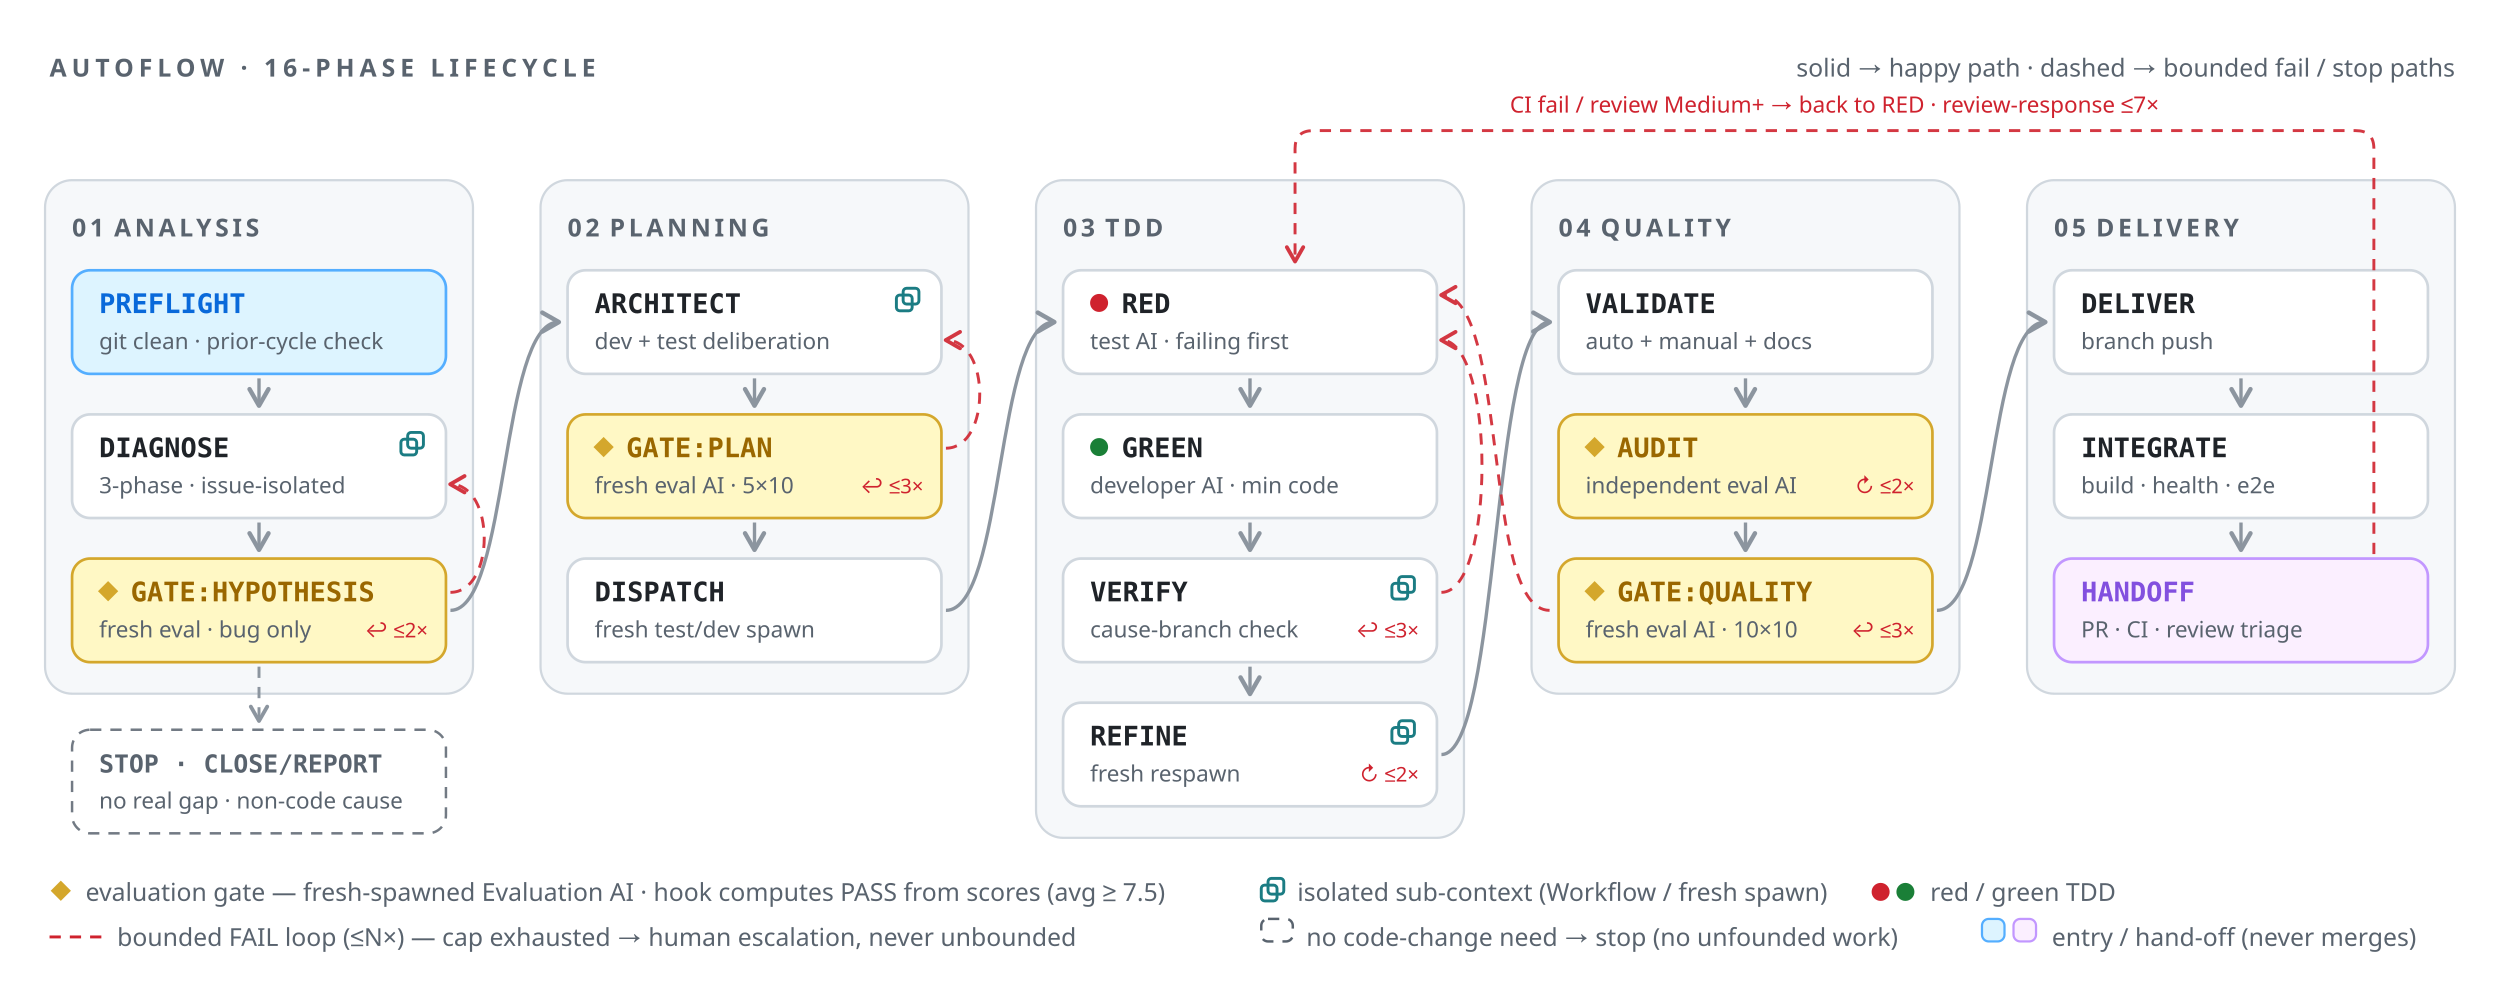
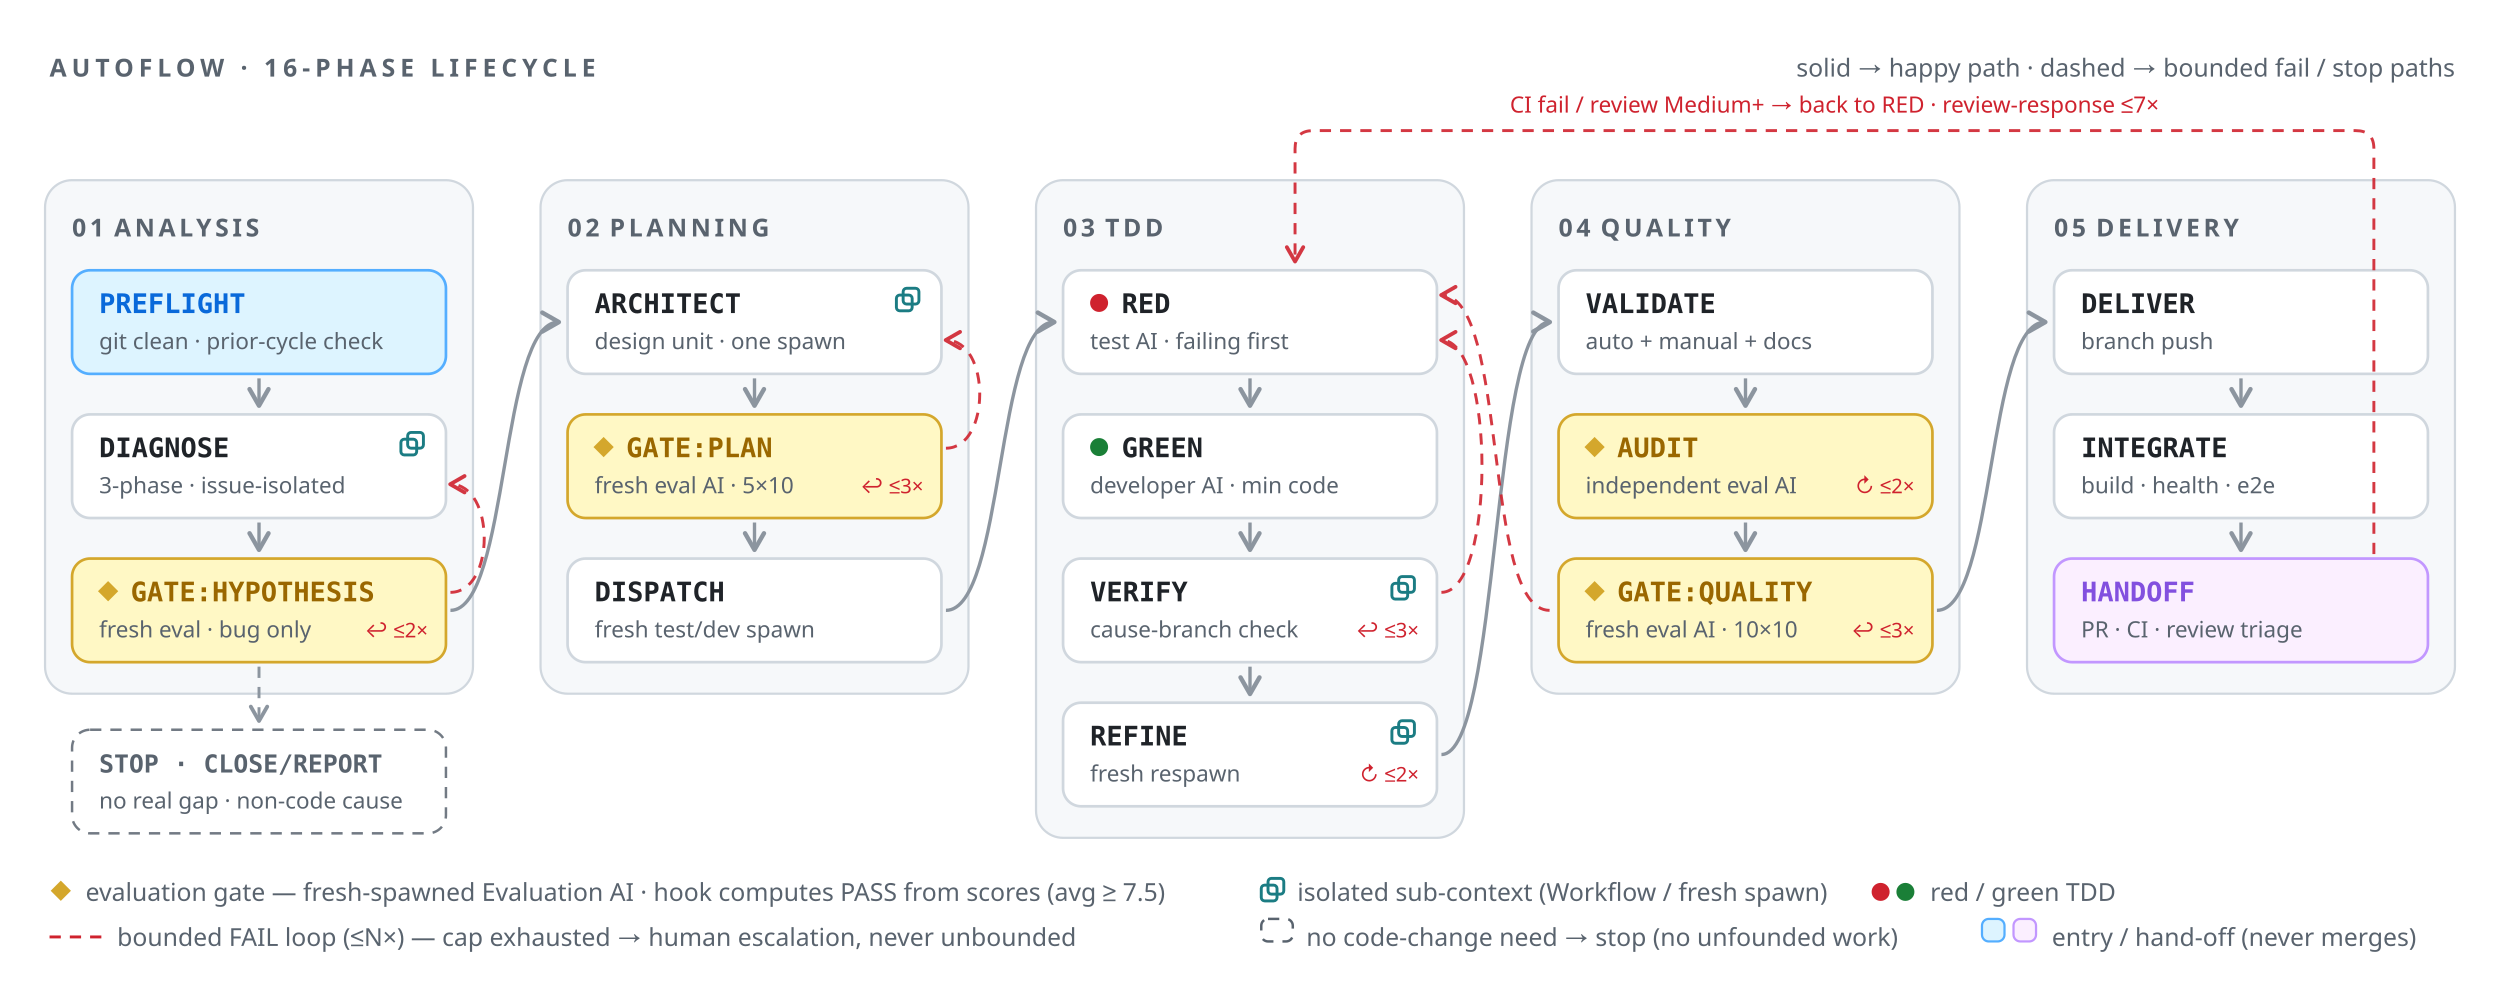
<svg xmlns="http://www.w3.org/2000/svg" width="1110" height="440" viewBox="0 0 1110 440" role="img" aria-label="AutoFlow 16-phase lifecycle with bounded fail loops and isolated sub-contexts">
  <defs>
    <marker id="arr" viewBox="0 0 8 8" refX="6.5" refY="4" markerWidth="7" markerHeight="7" orient="auto">
      <path d="M1,0.8 L6.6,4 L1,7.2" fill="none" stroke="#8c959f" stroke-width="1.5" stroke-linecap="round" stroke-linejoin="round" />
    </marker>
    <marker id="arrf" viewBox="0 0 8 8" refX="6.5" refY="4" markerWidth="7" markerHeight="7" orient="auto">
      <path d="M1,0.8 L6.6,4 L1,7.2" fill="none" stroke="#cf222e" stroke-width="1.5" stroke-linecap="round" stroke-linejoin="round" />
    </marker>
  </defs>
  <rect width="1110" height="440" fill="#ffffff" />
  <text x="22" y="34" font-family="-apple-system,BlinkMacSystemFont,'Segoe UI','Noto Sans',Helvetica,Arial,sans-serif" font-size="11" font-weight="700" letter-spacing="2.2" fill="#59636e">AUTOFLOW · 16-PHASE LIFECYCLE</text>
  <text x="1090" y="34" text-anchor="end" font-family="-apple-system,BlinkMacSystemFont,'Segoe UI','Noto Sans',Helvetica,Arial,sans-serif" font-size="11" fill="#59636e">solid → happy path · dashed → bounded fail / stop paths</text>
  <rect x="20" y="80" width="190" height="228" rx="12" fill="#f6f8fa" stroke="#d0d7de" />
  <text x="32" y="105" font-family="-apple-system,BlinkMacSystemFont,'Segoe UI','Noto Sans',Helvetica,Arial,sans-serif" font-size="11" font-weight="700" letter-spacing="1.6" fill="#59636e">
    <tspan opacity="0.55">01</tspan>  ANALYSIS</text>
  <rect x="32" y="120" width="166" height="46" rx="8" fill="#ddf4ff" stroke="#54aeff" stroke-width="1.2" />
  <text x="44" y="139" font-family="ui-monospace,'SF Mono','Cascadia Mono','Roboto Mono',Menlo,monospace" font-size="12" font-weight="600" fill="#0969da">PREFLIGHT</text>
  <text x="44" y="155" font-family="-apple-system,BlinkMacSystemFont,'Segoe UI','Noto Sans',Helvetica,Arial,sans-serif" font-size="10" fill="#59636e">git clean · prior-cycle check</text>
  <line x1="115.0" y1="168" x2="115.0" y2="180" stroke="#8c959f" stroke-width="1.5" marker-end="url(#arr)" />
  <rect x="32" y="184" width="166" height="46" rx="8" fill="#ffffff" stroke="#d0d7de" stroke-width="1.2" />
  <text x="44" y="203" font-family="ui-monospace,'SF Mono','Cascadia Mono','Roboto Mono',Menlo,monospace" font-size="12" font-weight="600" fill="#1f2328">DIAGNOSE</text>
  <text x="44" y="219" font-family="-apple-system,BlinkMacSystemFont,'Segoe UI','Noto Sans',Helvetica,Arial,sans-serif" font-size="10" fill="#59636e">3-phase · issue-isolated</text>
  <g stroke="#1b7c83" fill="none" stroke-width="1.3">
    <rect x="178" y="195" width="7" height="7" rx="1.5" />
    <rect x="181" y="192" width="7" height="7" rx="1.5" />
  </g>
  <line x1="115.0" y1="232" x2="115.0" y2="244" stroke="#8c959f" stroke-width="1.5" marker-end="url(#arr)" />
  <rect x="32" y="248" width="166" height="46" rx="8" fill="#fff8c5" stroke="#d4a72c" stroke-width="1.2" />
  <path d="M48,258 l4.5,4.5 l-4.5,4.5 l-4.5,-4.5 Z" fill="#d4a72c" />
  <text x="58" y="267" font-family="ui-monospace,'SF Mono','Cascadia Mono','Roboto Mono',Menlo,monospace" font-size="12" font-weight="600" fill="#9a6700">GATE:HYPOTHESIS</text>
  <text x="44" y="283" font-family="-apple-system,BlinkMacSystemFont,'Segoe UI','Noto Sans',Helvetica,Arial,sans-serif" font-size="10" fill="#59636e">fresh eval · bug only</text>
  <text x="190" y="283" text-anchor="end" font-family="-apple-system,BlinkMacSystemFont,'Segoe UI','Noto Sans',Helvetica,Arial,sans-serif" font-size="9" fill="#cf222e">↩ ≤2×</text>
  <rect x="240" y="80" width="190" height="228" rx="12" fill="#f6f8fa" stroke="#d0d7de" />
  <text x="252" y="105" font-family="-apple-system,BlinkMacSystemFont,'Segoe UI','Noto Sans',Helvetica,Arial,sans-serif" font-size="11" font-weight="700" letter-spacing="1.6" fill="#59636e">
    <tspan opacity="0.55">02</tspan>  PLANNING</text>
  <rect x="252" y="120" width="166" height="46" rx="8" fill="#ffffff" stroke="#d0d7de" stroke-width="1.2" />
  <text x="264" y="139" font-family="ui-monospace,'SF Mono','Cascadia Mono','Roboto Mono',Menlo,monospace" font-size="12" font-weight="600" fill="#1f2328">ARCHITECT</text>
-   <text x="264" y="155" font-family="-apple-system,BlinkMacSystemFont,'Segoe UI','Noto Sans',Helvetica,Arial,sans-serif" font-size="10" fill="#59636e">dev + test deliberation</text>
+   <text x="264" y="155" font-family="-apple-system,BlinkMacSystemFont,'Segoe UI','Noto Sans',Helvetica,Arial,sans-serif" font-size="10" fill="#59636e">design unit · one spawn</text>
  <g stroke="#1b7c83" fill="none" stroke-width="1.3">
    <rect x="398" y="131" width="7" height="7" rx="1.5" />
    <rect x="401" y="128" width="7" height="7" rx="1.5" />
  </g>
  <line x1="335.0" y1="168" x2="335.0" y2="180" stroke="#8c959f" stroke-width="1.5" marker-end="url(#arr)" />
  <rect x="252" y="184" width="166" height="46" rx="8" fill="#fff8c5" stroke="#d4a72c" stroke-width="1.2" />
  <path d="M268,194 l4.5,4.5 l-4.5,4.5 l-4.5,-4.5 Z" fill="#d4a72c" />
  <text x="278" y="203" font-family="ui-monospace,'SF Mono','Cascadia Mono','Roboto Mono',Menlo,monospace" font-size="12" font-weight="600" fill="#9a6700">GATE:PLAN</text>
  <text x="264" y="219" font-family="-apple-system,BlinkMacSystemFont,'Segoe UI','Noto Sans',Helvetica,Arial,sans-serif" font-size="10" fill="#59636e">fresh eval AI · 5×10</text>
  <text x="410" y="219" text-anchor="end" font-family="-apple-system,BlinkMacSystemFont,'Segoe UI','Noto Sans',Helvetica,Arial,sans-serif" font-size="9" fill="#cf222e">↩ ≤3×</text>
  <line x1="335.0" y1="232" x2="335.0" y2="244" stroke="#8c959f" stroke-width="1.5" marker-end="url(#arr)" />
  <rect x="252" y="248" width="166" height="46" rx="8" fill="#ffffff" stroke="#d0d7de" stroke-width="1.2" />
  <text x="264" y="267" font-family="ui-monospace,'SF Mono','Cascadia Mono','Roboto Mono',Menlo,monospace" font-size="12" font-weight="600" fill="#1f2328">DISPATCH</text>
  <text x="264" y="283" font-family="-apple-system,BlinkMacSystemFont,'Segoe UI','Noto Sans',Helvetica,Arial,sans-serif" font-size="10" fill="#59636e">fresh test/dev spawn</text>
  <rect x="460" y="80" width="190" height="292" rx="12" fill="#f6f8fa" stroke="#d0d7de" />
  <text x="472" y="105" font-family="-apple-system,BlinkMacSystemFont,'Segoe UI','Noto Sans',Helvetica,Arial,sans-serif" font-size="11" font-weight="700" letter-spacing="1.6" fill="#59636e">
    <tspan opacity="0.55">03</tspan>  TDD</text>
  <rect x="472" y="120" width="166" height="46" rx="8" fill="#ffffff" stroke="#d0d7de" stroke-width="1.2" />
  <circle cx="488" cy="134.5" r="4" fill="#cf222e" />
  <text x="498" y="139" font-family="ui-monospace,'SF Mono','Cascadia Mono','Roboto Mono',Menlo,monospace" font-size="12" font-weight="600" fill="#1f2328">RED</text>
  <text x="484" y="155" font-family="-apple-system,BlinkMacSystemFont,'Segoe UI','Noto Sans',Helvetica,Arial,sans-serif" font-size="10" fill="#59636e">test AI · failing first</text>
  <line x1="555.0" y1="168" x2="555.0" y2="180" stroke="#8c959f" stroke-width="1.5" marker-end="url(#arr)" />
  <rect x="472" y="184" width="166" height="46" rx="8" fill="#ffffff" stroke="#d0d7de" stroke-width="1.2" />
  <circle cx="488" cy="198.5" r="4" fill="#1a7f37" />
  <text x="498" y="203" font-family="ui-monospace,'SF Mono','Cascadia Mono','Roboto Mono',Menlo,monospace" font-size="12" font-weight="600" fill="#1f2328">GREEN</text>
  <text x="484" y="219" font-family="-apple-system,BlinkMacSystemFont,'Segoe UI','Noto Sans',Helvetica,Arial,sans-serif" font-size="10" fill="#59636e">developer AI · min code</text>
  <line x1="555.0" y1="232" x2="555.0" y2="244" stroke="#8c959f" stroke-width="1.5" marker-end="url(#arr)" />
  <rect x="472" y="248" width="166" height="46" rx="8" fill="#ffffff" stroke="#d0d7de" stroke-width="1.2" />
  <text x="484" y="267" font-family="ui-monospace,'SF Mono','Cascadia Mono','Roboto Mono',Menlo,monospace" font-size="12" font-weight="600" fill="#1f2328">VERIFY</text>
  <text x="484" y="283" font-family="-apple-system,BlinkMacSystemFont,'Segoe UI','Noto Sans',Helvetica,Arial,sans-serif" font-size="10" fill="#59636e">cause-branch check</text>
  <g stroke="#1b7c83" fill="none" stroke-width="1.3">
    <rect x="618" y="259" width="7" height="7" rx="1.5" />
    <rect x="621" y="256" width="7" height="7" rx="1.5" />
  </g>
  <text x="630" y="283" text-anchor="end" font-family="-apple-system,BlinkMacSystemFont,'Segoe UI','Noto Sans',Helvetica,Arial,sans-serif" font-size="9" fill="#cf222e">↩ ≤3×</text>
  <line x1="555.0" y1="296" x2="555.0" y2="308" stroke="#8c959f" stroke-width="1.5" marker-end="url(#arr)" />
  <rect x="472" y="312" width="166" height="46" rx="8" fill="#ffffff" stroke="#d0d7de" stroke-width="1.2" />
  <text x="484" y="331" font-family="ui-monospace,'SF Mono','Cascadia Mono','Roboto Mono',Menlo,monospace" font-size="12" font-weight="600" fill="#1f2328">REFINE</text>
  <text x="484" y="347" font-family="-apple-system,BlinkMacSystemFont,'Segoe UI','Noto Sans',Helvetica,Arial,sans-serif" font-size="10" fill="#59636e">fresh respawn</text>
  <g stroke="#1b7c83" fill="none" stroke-width="1.3">
    <rect x="618" y="323" width="7" height="7" rx="1.5" />
    <rect x="621" y="320" width="7" height="7" rx="1.5" />
  </g>
  <text x="630" y="347" text-anchor="end" font-family="-apple-system,BlinkMacSystemFont,'Segoe UI','Noto Sans',Helvetica,Arial,sans-serif" font-size="9" fill="#cf222e">↻ ≤2×</text>
  <rect x="680" y="80" width="190" height="228" rx="12" fill="#f6f8fa" stroke="#d0d7de" />
  <text x="692" y="105" font-family="-apple-system,BlinkMacSystemFont,'Segoe UI','Noto Sans',Helvetica,Arial,sans-serif" font-size="11" font-weight="700" letter-spacing="1.6" fill="#59636e">
    <tspan opacity="0.55">04</tspan>  QUALITY</text>
  <rect x="692" y="120" width="166" height="46" rx="8" fill="#ffffff" stroke="#d0d7de" stroke-width="1.2" />
  <text x="704" y="139" font-family="ui-monospace,'SF Mono','Cascadia Mono','Roboto Mono',Menlo,monospace" font-size="12" font-weight="600" fill="#1f2328">VALIDATE</text>
  <text x="704" y="155" font-family="-apple-system,BlinkMacSystemFont,'Segoe UI','Noto Sans',Helvetica,Arial,sans-serif" font-size="10" fill="#59636e">auto + manual + docs</text>
  <line x1="775.0" y1="168" x2="775.0" y2="180" stroke="#8c959f" stroke-width="1.5" marker-end="url(#arr)" />
  <rect x="692" y="184" width="166" height="46" rx="8" fill="#fff8c5" stroke="#d4a72c" stroke-width="1.2" />
  <path d="M708,194 l4.5,4.5 l-4.5,4.5 l-4.5,-4.5 Z" fill="#d4a72c" />
  <text x="718" y="203" font-family="ui-monospace,'SF Mono','Cascadia Mono','Roboto Mono',Menlo,monospace" font-size="12" font-weight="600" fill="#9a6700">AUDIT</text>
  <text x="704" y="219" font-family="-apple-system,BlinkMacSystemFont,'Segoe UI','Noto Sans',Helvetica,Arial,sans-serif" font-size="10" fill="#59636e">independent eval AI</text>
  <text x="850" y="219" text-anchor="end" font-family="-apple-system,BlinkMacSystemFont,'Segoe UI','Noto Sans',Helvetica,Arial,sans-serif" font-size="9" fill="#cf222e">↻ ≤2×</text>
  <line x1="775.0" y1="232" x2="775.0" y2="244" stroke="#8c959f" stroke-width="1.5" marker-end="url(#arr)" />
  <rect x="692" y="248" width="166" height="46" rx="8" fill="#fff8c5" stroke="#d4a72c" stroke-width="1.2" />
  <path d="M708,258 l4.5,4.5 l-4.5,4.5 l-4.5,-4.5 Z" fill="#d4a72c" />
  <text x="718" y="267" font-family="ui-monospace,'SF Mono','Cascadia Mono','Roboto Mono',Menlo,monospace" font-size="12" font-weight="600" fill="#9a6700">GATE:QUALITY</text>
  <text x="704" y="283" font-family="-apple-system,BlinkMacSystemFont,'Segoe UI','Noto Sans',Helvetica,Arial,sans-serif" font-size="10" fill="#59636e">fresh eval AI · 10×10</text>
  <text x="850" y="283" text-anchor="end" font-family="-apple-system,BlinkMacSystemFont,'Segoe UI','Noto Sans',Helvetica,Arial,sans-serif" font-size="9" fill="#cf222e">↩ ≤3×</text>
  <rect x="900" y="80" width="190" height="228" rx="12" fill="#f6f8fa" stroke="#d0d7de" />
  <text x="912" y="105" font-family="-apple-system,BlinkMacSystemFont,'Segoe UI','Noto Sans',Helvetica,Arial,sans-serif" font-size="11" font-weight="700" letter-spacing="1.6" fill="#59636e">
    <tspan opacity="0.55">05</tspan>  DELIVERY</text>
  <rect x="912" y="120" width="166" height="46" rx="8" fill="#ffffff" stroke="#d0d7de" stroke-width="1.2" />
  <text x="924" y="139" font-family="ui-monospace,'SF Mono','Cascadia Mono','Roboto Mono',Menlo,monospace" font-size="12" font-weight="600" fill="#1f2328">DELIVER</text>
  <text x="924" y="155" font-family="-apple-system,BlinkMacSystemFont,'Segoe UI','Noto Sans',Helvetica,Arial,sans-serif" font-size="10" fill="#59636e">branch push</text>
  <line x1="995.0" y1="168" x2="995.0" y2="180" stroke="#8c959f" stroke-width="1.5" marker-end="url(#arr)" />
  <rect x="912" y="184" width="166" height="46" rx="8" fill="#ffffff" stroke="#d0d7de" stroke-width="1.2" />
  <text x="924" y="203" font-family="ui-monospace,'SF Mono','Cascadia Mono','Roboto Mono',Menlo,monospace" font-size="12" font-weight="600" fill="#1f2328">INTEGRATE</text>
  <text x="924" y="219" font-family="-apple-system,BlinkMacSystemFont,'Segoe UI','Noto Sans',Helvetica,Arial,sans-serif" font-size="10" fill="#59636e">build · health · e2e</text>
  <line x1="995.0" y1="232" x2="995.0" y2="244" stroke="#8c959f" stroke-width="1.5" marker-end="url(#arr)" />
  <rect x="912" y="248" width="166" height="46" rx="8" fill="#fbefff" stroke="#c297ff" stroke-width="1.2" />
  <text x="924" y="267" font-family="ui-monospace,'SF Mono','Cascadia Mono','Roboto Mono',Menlo,monospace" font-size="12" font-weight="600" fill="#8250df">HANDOFF</text>
  <text x="924" y="283" font-family="-apple-system,BlinkMacSystemFont,'Segoe UI','Noto Sans',Helvetica,Arial,sans-serif" font-size="10" fill="#59636e">PR · CI · review triage</text>
  <path d="M200,271.0 C226,271.0 222,143.0 248,143.0" fill="none" stroke="#8c959f" stroke-width="1.5" marker-end="url(#arr)" />
  <path d="M420,271.0 C446,271.0 442,143.0 468,143.0" fill="none" stroke="#8c959f" stroke-width="1.5" marker-end="url(#arr)" />
  <path d="M640,335.0 C666,335.0 662,143.0 688,143.0" fill="none" stroke="#8c959f" stroke-width="1.5" marker-end="url(#arr)" />
  <path d="M860,271.0 C886,271.0 882,143.0 908,143.0" fill="none" stroke="#8c959f" stroke-width="1.5" marker-end="url(#arr)" />
  <path d="M200,263 C220,263 220,215 200,215" fill="none" stroke="#cf222e" stroke-width="1.3" stroke-dasharray="5 4" opacity="0.9" marker-end="url(#arrf)" />
  <path d="M420,199 C440,199 440,151 420,151" fill="none" stroke="#cf222e" stroke-width="1.3" stroke-dasharray="5 4" opacity="0.9" marker-end="url(#arrf)" />
  <path d="M640,263 C664,263 664,151 640,151" fill="none" stroke="#cf222e" stroke-width="1.3" stroke-dasharray="5 4" opacity="0.9" marker-end="url(#arrf)" />
  <path d="M688,271.0 C658,271.0 670,131 640,131" fill="none" stroke="#cf222e" stroke-width="1.3" stroke-dasharray="5 4" opacity="0.9" marker-end="url(#arrf)" />
  <path d="M1054,246 L1054,66 Q1054,58 1046,58 L583,58 Q575,58 575,66 L575,116" fill="none" stroke="#cf222e" stroke-width="1.3" stroke-dasharray="5 4" opacity="0.9" marker-end="url(#arrf)" />
  <text x="814.5" y="50" text-anchor="middle" font-family="-apple-system,BlinkMacSystemFont,'Segoe UI','Noto Sans',Helvetica,Arial,sans-serif" font-size="10" fill="#cf222e">CI fail / review Medium+ → back to RED · review-response ≤7×</text>
  <line x1="115.0" y1="296" x2="115.0" y2="320" stroke="#8c959f" stroke-width="1.3" stroke-dasharray="5 4" marker-end="url(#arr)" />
  <rect x="32" y="324" width="166" height="46" rx="8" fill="none" stroke="#59636e" stroke-width="1.1" stroke-dasharray="5 4" opacity="0.85" />
  <text x="44" y="343" font-family="ui-monospace,'SF Mono','Cascadia Mono','Roboto Mono',Menlo,monospace" font-size="11" font-weight="600" fill="#59636e">STOP · CLOSE/REPORT</text>
  <text x="44" y="359" font-family="-apple-system,BlinkMacSystemFont,'Segoe UI','Noto Sans',Helvetica,Arial,sans-serif" font-size="10" fill="#59636e">no real gap · non-code cause</text>
  <path d="M27,391 l4.5,4.5 l-4.5,4.5 l-4.5,-4.5 Z" fill="#d4a72c" />
  <text x="38" y="400" font-family="-apple-system,BlinkMacSystemFont,'Segoe UI','Noto Sans',Helvetica,Arial,sans-serif" font-size="11" fill="#59636e">evaluation gate — fresh-spawned Evaluation AI · hook computes PASS from scores (avg ≥ 7.5)</text>
  <g stroke="#1b7c83" fill="none" stroke-width="1.3">
    <rect x="560" y="393" width="7" height="7" rx="1.5" />
    <rect x="563" y="390" width="7" height="7" rx="1.5" />
  </g>
  <text x="576" y="400" font-family="-apple-system,BlinkMacSystemFont,'Segoe UI','Noto Sans',Helvetica,Arial,sans-serif" font-size="11" fill="#59636e">isolated sub-context (Workflow / fresh spawn)</text>
  <circle cx="835" cy="396" r="4" fill="#cf222e" />
  <circle cx="846" cy="396" r="4" fill="#1a7f37" />
  <text x="857" y="400" font-family="-apple-system,BlinkMacSystemFont,'Segoe UI','Noto Sans',Helvetica,Arial,sans-serif" font-size="11" fill="#59636e">red / green TDD</text>
  <line x1="22" y1="416" x2="46" y2="416" stroke="#cf222e" stroke-width="1.3" stroke-dasharray="5 4" />
  <text x="52" y="420" font-family="-apple-system,BlinkMacSystemFont,'Segoe UI','Noto Sans',Helvetica,Arial,sans-serif" font-size="11" fill="#59636e">bounded FAIL loop (≤N×) — cap exhausted → human escalation, never unbounded</text>
  <rect x="560" y="408" width="14" height="10" rx="3" fill="none" stroke="#59636e" stroke-width="1.1" stroke-dasharray="5 4" />
  <text x="580" y="420" font-family="-apple-system,BlinkMacSystemFont,'Segoe UI','Noto Sans',Helvetica,Arial,sans-serif" font-size="11" fill="#59636e">no code-change need → stop (no unfounded work)</text>
  <rect x="880" y="408" width="10" height="10" rx="3" fill="#ddf4ff" stroke="#54aeff" />
  <rect x="894" y="408" width="10" height="10" rx="3" fill="#fbefff" stroke="#c297ff" />
  <text x="911" y="420" font-family="-apple-system,BlinkMacSystemFont,'Segoe UI','Noto Sans',Helvetica,Arial,sans-serif" font-size="11" fill="#59636e">entry / hand-off (never merges)</text>
</svg>
